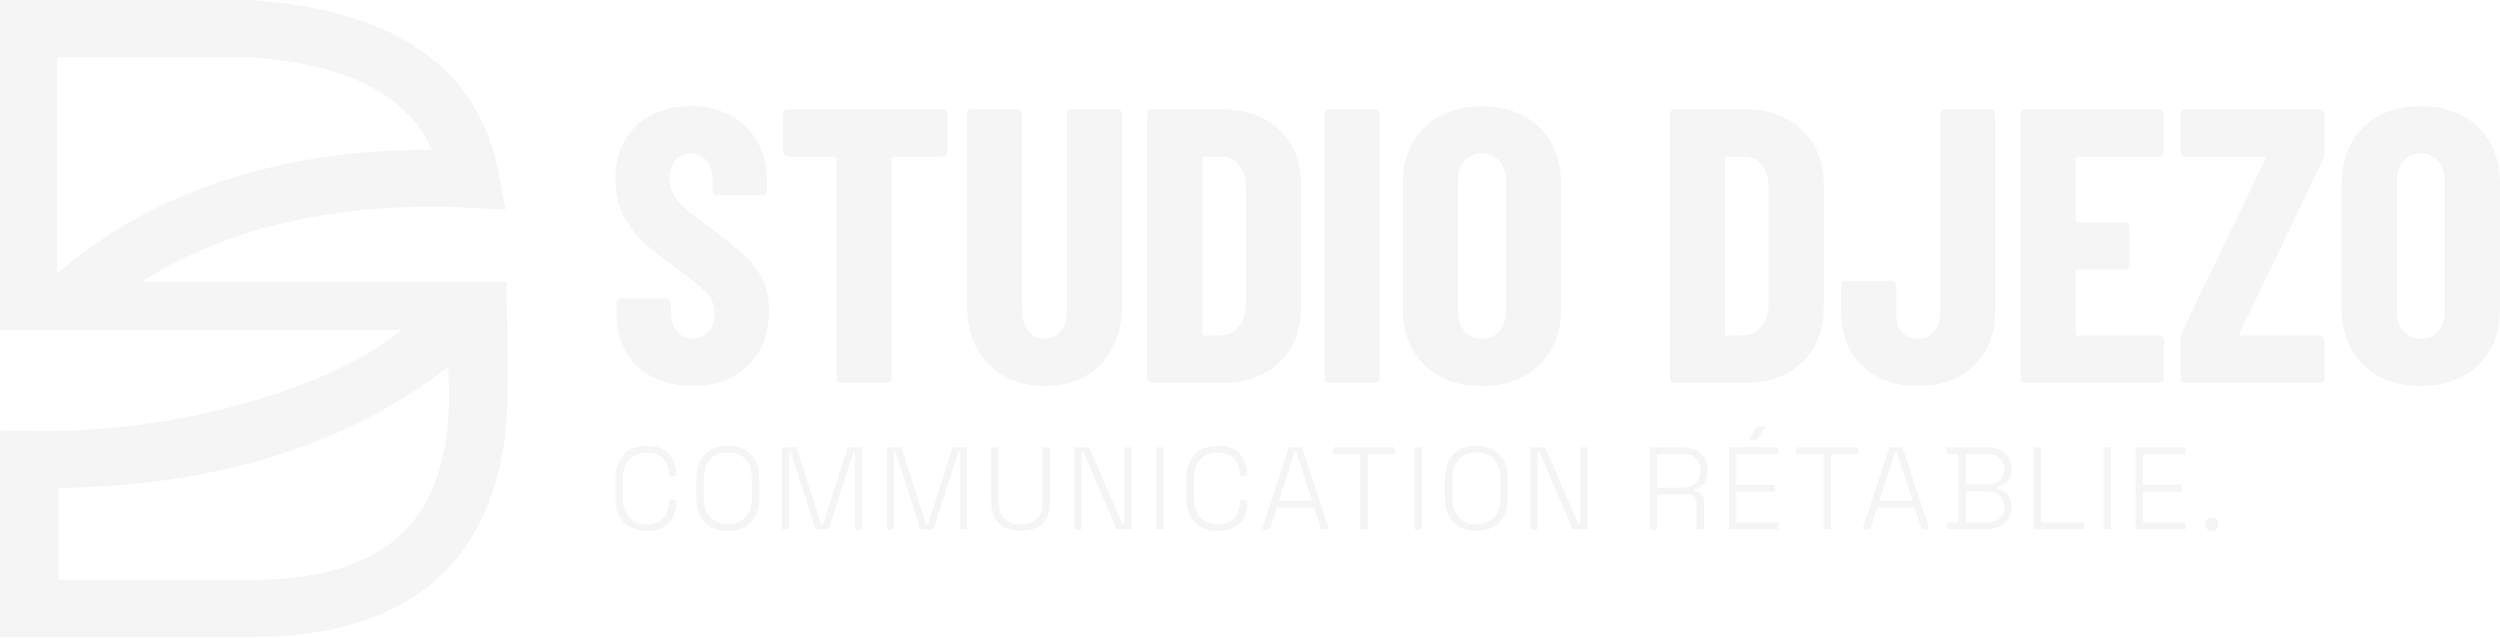
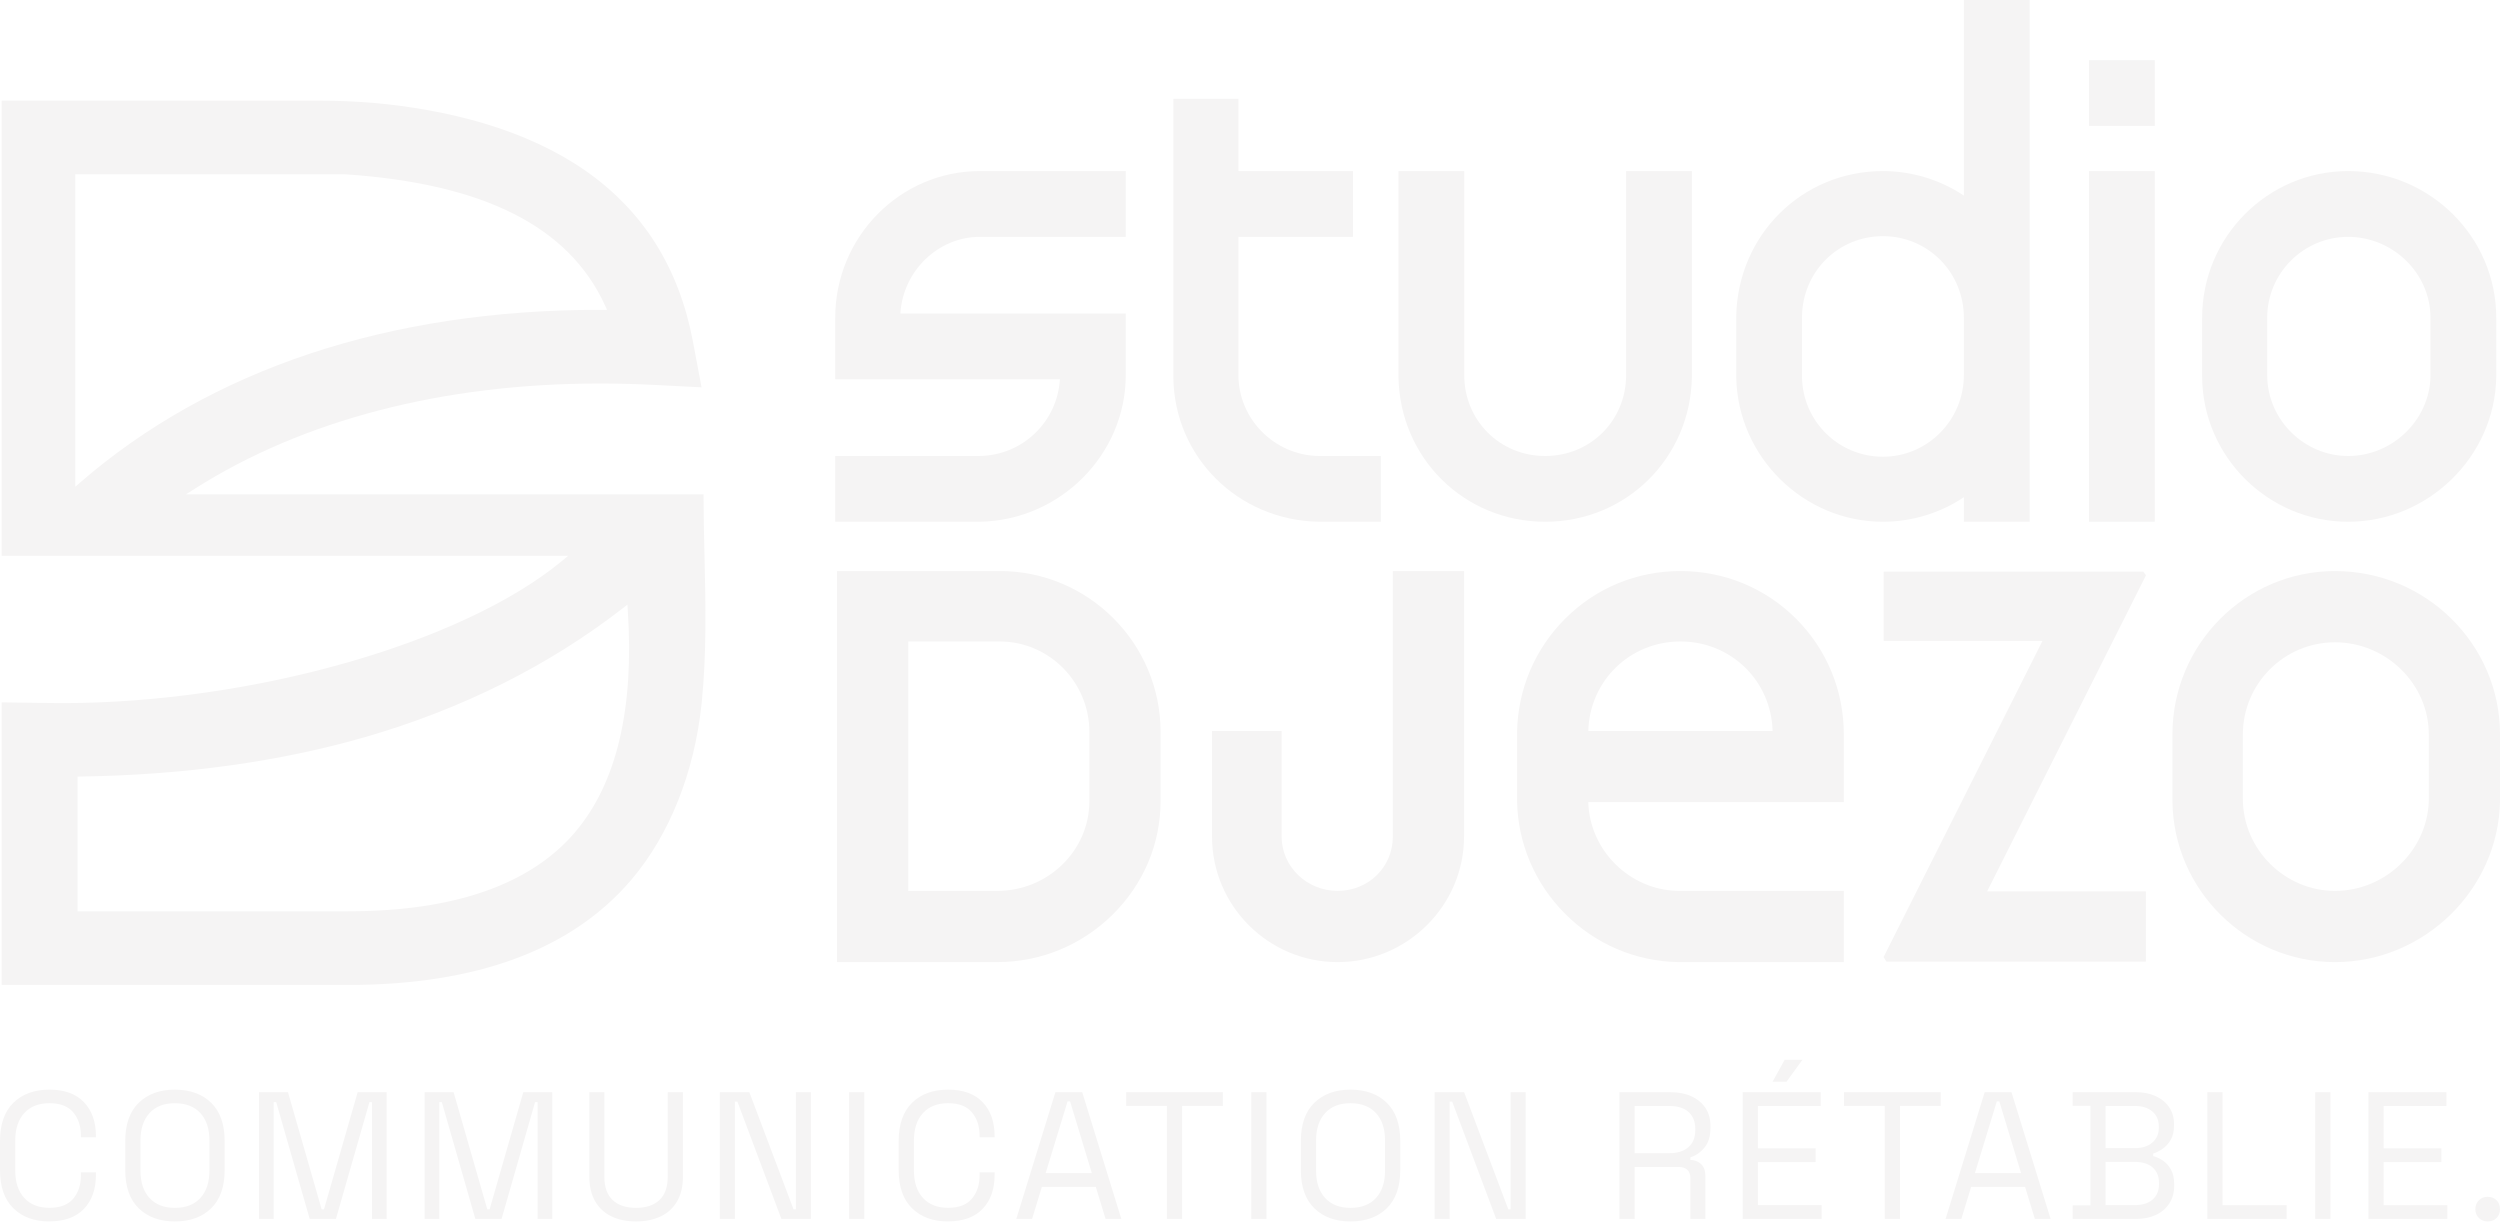
- <svg xmlns="http://www.w3.org/2000/svg" id="Calque_2" data-name="Calque 2" viewBox="0 0 436.86 111.34">
+ <svg xmlns="http://www.w3.org/2000/svg" id="Calque_2" data-name="Calque 2" viewBox="0 0 1073.63 524.55">
  <defs>
    <style>
      .cls-1 {
-         fill: #f5f5f5;
+         fill: #f5f4f4;
      }
    </style>
  </defs>
  <g id="Calque_1-2" data-name="Calque 1">
    <g>
      <g>
        <g>
-           <path class="cls-1" d="M114.03,65.89c-2-1.05-3.55-2.52-4.64-4.41-1.09-1.89-1.64-4.06-1.64-6.52v-1.98c0-.23.08-.42.24-.58.16-.16.35-.24.58-.24h7.85c.23,0,.42.08.58.24.16.16.24.35.24.58v1.5c0,1.41.36,2.55,1.09,3.41.73.87,1.64,1.3,2.73,1.3s2-.41,2.73-1.23c.73-.82,1.09-1.89,1.09-3.21s-.46-2.54-1.37-3.52c-.91-.98-2.69-2.42-5.33-4.34-2.28-1.64-4.12-3.1-5.53-4.37-1.41-1.27-2.62-2.85-3.62-4.71-1-1.87-1.5-4.03-1.5-6.49,0-3.87,1.21-6.97,3.62-9.29,2.41-2.32,5.6-3.48,9.56-3.48s7.23,1.21,9.66,3.62c2.44,2.41,3.65,5.58,3.65,9.49v1.64c0,.23-.08.42-.24.58-.16.16-.35.24-.58.24h-7.85c-.23,0-.42-.08-.58-.24-.16-.16-.24-.35-.24-.58v-1.84c0-1.41-.35-2.54-1.06-3.38-.71-.84-1.63-1.26-2.77-1.26s-1.98.4-2.66,1.19c-.68.8-1.02,1.9-1.02,3.31s.43,2.57,1.3,3.62c.86,1.05,2.57,2.5,5.12,4.37,2.82,2.1,4.95,3.79,6.39,5.09,1.43,1.3,2.55,2.73,3.35,4.3.8,1.57,1.2,3.45,1.2,5.63,0,4.01-1.23,7.2-3.69,9.56-2.46,2.37-5.69,3.55-9.7,3.55-2.64,0-4.96-.52-6.97-1.57Z" />
-           <path class="cls-1" d="M165.3,19.34c.16.16.24.35.24.58v6.62c0,.23-.08.42-.24.58-.16.16-.35.24-.58.24h-8.54c-.23,0-.34.11-.34.34v38.38c0,.23-.08.42-.24.58-.16.16-.35.24-.58.24h-7.99c-.23,0-.42-.08-.58-.24-.16-.16-.24-.35-.24-.58V27.71c0-.23-.11-.34-.34-.34h-8.2c-.23,0-.42-.08-.58-.24-.16-.16-.24-.35-.24-.58v-6.62c0-.23.08-.42.24-.58.16-.16.35-.24.58-.24h27.04c.23,0,.42.08.58.24Z" />
-           <path class="cls-1" d="M172.7,63.6c-2.48-2.57-3.72-6-3.72-10.28V19.92c0-.23.08-.42.24-.58s.35-.24.58-.24h7.99c.23,0,.42.08.58.24.16.16.24.35.24.58v34.35c0,1.46.36,2.64,1.09,3.55.73.91,1.68,1.37,2.87,1.37s2.13-.45,2.83-1.37c.71-.91,1.06-2.09,1.06-3.55V19.92c0-.23.08-.42.24-.58.16-.16.35-.24.58-.24h7.99c.23,0,.42.08.58.24.16.16.24.35.24.58v33.4c0,4.28-1.24,7.71-3.72,10.28-2.48,2.57-5.75,3.86-9.8,3.86s-7.39-1.29-9.87-3.86Z" />
-           <path class="cls-1" d="M200.7,66.67c-.16-.16-.24-.35-.24-.58V19.92c0-.23.08-.42.24-.58.16-.16.35-.24.58-.24h12.36c4.14,0,7.47,1.21,9.97,3.62,2.5,2.41,3.76,5.62,3.76,9.63v21.31c0,4.01-1.25,7.22-3.76,9.63-2.5,2.41-5.83,3.62-9.97,3.62h-12.36c-.23,0-.42-.08-.58-.24ZM210.43,58.65l3.07-.07c1.23-.04,2.23-.57,3.01-1.57.77-1,1.18-2.32,1.23-3.96v-20.08c0-1.73-.39-3.1-1.16-4.1-.77-1-1.82-1.5-3.14-1.5h-3c-.23,0-.34.11-.34.34v30.6c0,.23.11.34.34.34Z" />
-           <path class="cls-1" d="M231.72,66.67c-.16-.16-.24-.35-.24-.58V19.92c0-.23.08-.42.24-.58.16-.16.35-.24.58-.24h7.99c.23,0,.42.08.58.24.16.16.24.35.24.58v46.17c0,.23-.08.42-.24.58-.16.16-.35.24-.58.24h-7.99c-.23,0-.42-.08-.58-.24Z" />
-           <path class="cls-1" d="M248.89,63.77c-2.5-2.46-3.76-5.74-3.76-9.83v-21.85c0-4.1,1.25-7.38,3.76-9.83,2.5-2.46,5.85-3.69,10.04-3.69s7.55,1.23,10.07,3.69c2.53,2.46,3.79,5.74,3.79,9.83v21.85c0,4.1-1.26,7.38-3.79,9.83-2.53,2.46-5.89,3.69-10.07,3.69s-7.54-1.23-10.04-3.69ZM262,57.86c.77-.89,1.16-2.06,1.16-3.52v-22.67c0-1.46-.39-2.63-1.16-3.52-.77-.89-1.8-1.33-3.07-1.33s-2.29.44-3.04,1.33-1.13,2.06-1.13,3.52v22.67c0,1.46.38,2.63,1.13,3.52.75.89,1.76,1.33,3.04,1.33s2.3-.44,3.07-1.33Z" />
-           <path class="cls-1" d="M292.02,66.67c-.16-.16-.24-.35-.24-.58V19.92c0-.23.08-.42.24-.58.16-.16.35-.24.58-.24h12.36c4.14,0,7.47,1.21,9.97,3.62,2.5,2.41,3.76,5.62,3.76,9.63v21.31c0,4.01-1.25,7.22-3.76,9.63-2.5,2.41-5.83,3.62-9.97,3.62h-12.36c-.23,0-.42-.08-.58-.24ZM301.75,58.65l3.07-.07c1.23-.04,2.23-.57,3.01-1.57.77-1,1.18-2.32,1.23-3.96v-20.08c0-1.73-.39-3.1-1.16-4.1-.77-1-1.82-1.5-3.14-1.5h-3c-.23,0-.34.11-.34.34v30.6c0,.23.11.34.34.34Z" />
-           <path class="cls-1" d="M325.42,63.94c-2.46-2.34-3.69-5.45-3.69-9.32v-4.71c0-.23.08-.42.24-.58.16-.16.35-.24.58-.24h7.99c.23,0,.42.08.58.24.16.16.24.35.24.58v4.85c0,1.32.34,2.39,1.02,3.21.68.82,1.59,1.23,2.73,1.23s2.13-.41,2.83-1.23c.71-.82,1.06-1.89,1.06-3.21V19.92c0-.23.08-.42.24-.58.16-.16.35-.24.58-.24h7.99c.23,0,.42.08.58.24.16.16.24.35.24.58v34.69c0,3.87-1.24,6.98-3.72,9.32-2.48,2.35-5.75,3.52-9.8,3.52s-7.24-1.17-9.7-3.52Z" />
-           <path class="cls-1" d="M377.93,27.13c-.16.16-.35.24-.58.24h-14.27c-.23,0-.34.11-.34.34v10.79c0,.23.11.34.34.34h8.2c.23,0,.42.08.58.24.16.16.24.35.24.58v6.62c0,.23-.08.42-.24.58-.16.16-.35.24-.58.24h-8.2c-.23,0-.34.11-.34.34v10.86c0,.23.11.34.34.34h14.27c.23,0,.42.08.58.24.16.16.24.35.24.58v6.62c0,.23-.08.42-.24.58-.16.16-.35.24-.58.24h-23.43c-.23,0-.42-.08-.58-.24-.16-.16-.24-.35-.24-.58V19.92c0-.23.08-.42.24-.58.16-.16.35-.24.58-.24h23.43c.23,0,.42.08.58.24.16.16.24.35.24.58v6.62c0,.23-.08.42-.24.58Z" />
-           <path class="cls-1" d="M381.27,66.67c-.16-.16-.24-.35-.24-.58v-6.9c0-.36.07-.71.2-1.02l14.62-30.39c.04-.14.04-.24,0-.31-.05-.07-.14-.1-.27-.1h-13.73c-.23,0-.42-.08-.58-.24-.16-.16-.24-.35-.24-.58v-6.62c0-.23.08-.42.24-.58.16-.16.35-.24.58-.24h23.49c.23,0,.42.08.58.24.16.16.24.35.24.58v6.9c0,.32-.07.66-.2,1.02l-14.62,30.39c-.05.14-.05.24,0,.31.04.07.14.1.27.1h13.73c.23,0,.42.08.58.24.16.16.24.35.24.58v6.62c0,.23-.08.42-.24.58-.16.16-.35.24-.58.24h-23.49c-.23,0-.42-.08-.58-.24Z" />
-           <path class="cls-1" d="M412.96,63.77c-2.5-2.46-3.76-5.74-3.76-9.83v-21.85c0-4.1,1.25-7.38,3.76-9.83,2.5-2.46,5.85-3.69,10.04-3.69s7.55,1.23,10.07,3.69c2.53,2.46,3.79,5.74,3.79,9.83v21.85c0,4.1-1.26,7.38-3.79,9.83-2.53,2.46-5.89,3.69-10.07,3.69s-7.54-1.23-10.04-3.69ZM426.07,57.86c.77-.89,1.16-2.06,1.16-3.52v-22.67c0-1.46-.39-2.63-1.16-3.52-.77-.89-1.8-1.33-3.07-1.33s-2.29.44-3.04,1.33-1.13,2.06-1.13,3.52v22.67c0,1.46.38,2.63,1.13,3.52.75.89,1.76,1.33,3.04,1.33s2.3-.44,3.07-1.33Z" />
+           <path class="cls-1" d="M21.22,524.55c-6.48,0-11.63-1.88-15.47-5.64-3.84-3.76-5.75-9.24-5.75-16.44v-12.44c0-7.2,1.92-12.68,5.75-16.44,3.83-3.76,8.99-5.64,15.47-5.64s11.36,1.79,14.81,5.36c3.45,3.58,5.17,8.47,5.17,14.69v.39h-6.45v-.62c0-4.09-1.1-7.45-3.3-10.07-2.2-2.62-5.61-3.93-10.22-3.93s-8.21,1.41-10.8,4.24c-2.59,2.83-3.89,6.78-3.89,11.85v12.75c0,5.08,1.29,9.03,3.89,11.85,2.59,2.83,6.19,4.24,10.8,4.24s8.02-1.31,10.22-3.93c2.2-2.62,3.3-5.97,3.3-10.07v-1.24h6.45v1.01c0,6.22-1.72,11.12-5.17,14.69-3.45,3.58-8.38,5.36-14.81,5.36Z" />
+           <path class="cls-1" d="M75.09,524.55c-6.48,0-11.65-1.88-15.51-5.64-3.86-3.76-5.79-9.24-5.79-16.44v-12.44c0-7.2,1.93-12.68,5.79-16.44,3.86-3.76,9.03-5.64,15.51-5.64s11.73,1.88,15.59,5.64c3.86,3.76,5.79,9.24,5.79,16.44v12.44c0,7.2-1.93,12.68-5.79,16.44-3.86,3.76-9.05,5.64-15.59,5.64ZM75.09,518.72c4.72,0,8.37-1.41,10.96-4.24,2.59-2.82,3.89-6.75,3.89-11.78v-12.9c0-5.03-1.29-8.95-3.89-11.78-2.59-2.82-6.24-4.24-10.96-4.24s-8.29,1.41-10.88,4.24c-2.59,2.83-3.89,6.75-3.89,11.78v12.9c0,5.03,1.29,8.95,3.89,11.78,2.59,2.83,6.22,4.24,10.88,4.24Z" />
+           <path class="cls-1" d="M111.23,523.46v-54.41h12.44l14.46,50.29h1.01l14.46-50.29h12.44v54.41h-6.3v-50.14h-1.09l-14.38,50.14h-11.27l-14.38-50.14h-1.09v50.14h-6.3Z" />
+           <path class="cls-1" d="M182.36,523.46v-54.41h12.44l14.46,50.29h1.01l14.46-50.29h12.44v54.41h-6.3v-50.14h-1.09l-14.38,50.14h-11.27l-14.38-50.14h-1.09v50.14h-6.3Z" />
+           <path class="cls-1" d="M273.15,524.55c-4.04,0-7.57-.73-10.57-2.18-3.01-1.45-5.34-3.61-7-6.49-1.66-2.88-2.49-6.41-2.49-10.61v-36.22h6.45v36.3c0,4.46,1.19,7.8,3.58,10.03,2.38,2.23,5.72,3.34,10.03,3.34s7.64-1.11,10.03-3.34c2.38-2.23,3.58-5.57,3.58-10.03v-36.3h6.53v36.22c0,4.2-.83,7.73-2.49,10.61-1.66,2.88-4,5.04-7.04,6.49-3.03,1.45-6.57,2.18-10.61,2.18Z" />
+           <path class="cls-1" d="M309.14,523.46v-54.41h12.67l18.97,50.29h1.01v-50.29h6.45v54.41h-12.67l-18.89-50.37h-1.09v50.37h-6.45Z" />
+           <path class="cls-1" d="M364.64,523.46v-54.41h6.53v54.41h-6.53Z" />
+           <path class="cls-1" d="M407.16,524.55c-6.48,0-11.63-1.88-15.47-5.64-3.84-3.76-5.75-9.24-5.75-16.44v-12.44c0-7.2,1.92-12.68,5.75-16.44,3.83-3.76,8.99-5.64,15.47-5.64s11.36,1.79,14.81,5.36c3.45,3.58,5.17,8.47,5.17,14.69v.39h-6.45v-.62c0-4.09-1.1-7.45-3.3-10.07-2.2-2.62-5.61-3.93-10.22-3.93s-8.21,1.41-10.8,4.24c-2.59,2.83-3.89,6.78-3.89,11.85v12.75c0,5.08,1.29,9.03,3.89,11.85,2.59,2.83,6.19,4.24,10.8,4.24s8.02-1.31,10.22-3.93c2.2-2.62,3.3-5.97,3.3-10.07v-1.24h6.45v1.01c0,6.22-1.72,11.12-5.17,14.69-3.45,3.58-8.38,5.36-14.81,5.36Z" />
+           <path class="cls-1" d="M436.46,523.46l16.79-54.41h11.51l16.79,54.41h-6.76l-4.2-13.76h-23.16l-4.2,13.76h-6.76ZM449.06,503.79h19.82l-9.33-30.78h-1.09l-9.4,30.78Z" />
+           <path class="cls-1" d="M501.14,523.46v-48.51h-17.49v-5.91h41.51v5.91h-17.49v48.51h-6.53Z" />
+           <path class="cls-1" d="M537.36,523.46v-54.41h6.53v54.41h-6.53Z" />
+           <path class="cls-1" d="M579.96,524.55c-6.48,0-11.65-1.88-15.51-5.64-3.86-3.76-5.79-9.24-5.79-16.44v-12.44c0-7.2,1.93-12.68,5.79-16.44,3.86-3.76,9.03-5.64,15.51-5.64s11.73,1.88,15.59,5.64c3.86,3.76,5.79,9.24,5.79,16.44v12.44c0,7.2-1.93,12.68-5.79,16.44-3.86,3.76-9.05,5.64-15.59,5.64ZM579.96,518.72c4.72,0,8.37-1.41,10.96-4.24,2.59-2.82,3.89-6.75,3.89-11.78v-12.9c0-5.03-1.29-8.95-3.89-11.78-2.59-2.82-6.24-4.24-10.96-4.24s-8.29,1.41-10.88,4.24c-2.59,2.83-3.89,6.75-3.89,11.78v12.9c0,5.03,1.29,8.95,3.89,11.78,2.59,2.83,6.22,4.24,10.88,4.24Z" />
+           <path class="cls-1" d="M616.1,523.46v-54.41h12.67l18.97,50.29h1.01v-50.29h6.45v54.41h-12.67l-18.89-50.37h-1.09v50.37h-6.45Z" />
        </g>
        <g>
-           <path class="cls-1" d="M113.07,92.78c-1.68,0-3.02-.49-4.02-1.48-1-.99-1.5-2.44-1.5-4.35v-3.23c0-1.91.5-3.36,1.5-4.35,1-.99,2.34-1.48,4.02-1.48s2.94.47,3.82,1.4,1.32,2.21,1.32,3.82v.1h-1.31v-.14c0-1.17-.31-2.13-.93-2.87-.62-.74-1.59-1.12-2.89-1.12s-2.36.4-3.1,1.21c-.74.81-1.12,1.94-1.12,3.4v3.31c0,1.46.37,2.59,1.12,3.4.74.81,1.78,1.21,3.1,1.21s2.27-.37,2.89-1.12c.62-.74.93-1.7.93-2.87v-.31h1.31v.27c0,1.61-.44,2.88-1.32,3.82s-2.15,1.4-3.82,1.4Z" />
-           <path class="cls-1" d="M127.19,92.78c-1.68,0-3.02-.49-4.01-1.48-1-.99-1.49-2.44-1.49-4.35v-3.23c0-1.91.5-3.36,1.49-4.35,1-.99,2.33-1.48,4.01-1.48s3.02.49,4.01,1.48c1,.99,1.49,2.44,1.49,4.35v3.23c0,1.91-.5,3.36-1.49,4.35-1,.99-2.33,1.48-4.01,1.48ZM127.19,91.59c1.34,0,2.37-.4,3.1-1.21.73-.8,1.1-1.94,1.1-3.4v-3.31c0-1.46-.37-2.59-1.1-3.4-.73-.8-1.76-1.21-3.1-1.21s-2.35.4-3.09,1.21c-.74.81-1.11,1.94-1.11,3.4v3.31c0,1.46.37,2.59,1.11,3.4.74.81,1.77,1.21,3.09,1.21Z" />
-           <path class="cls-1" d="M136.63,92.49v-14.32h2.56l4.34,13.55h.25l4.34-13.55h2.56v14.32h-1.27v-13.55h-.25l-4.34,13.55h-2.33l-4.34-13.55h-.25v13.55h-1.27Z" />
-           <path class="cls-1" d="M154.96,92.49v-14.32h2.56l4.34,13.55h.25l4.34-13.55h2.56v14.32h-1.27v-13.55h-.25l-4.34,13.55h-2.33l-4.34-13.55h-.25v13.55h-1.27Z" />
-           <path class="cls-1" d="M178.36,92.78c-1.02,0-1.92-.18-2.69-.54-.77-.36-1.37-.91-1.81-1.65-.44-.74-.65-1.66-.65-2.78v-9.64h1.31v9.64c0,1.28.34,2.23,1.01,2.86.68.62,1.62.93,2.83.93s2.16-.31,2.83-.93c.68-.62,1.01-1.57,1.01-2.86v-9.64h1.31v9.64c0,1.12-.21,2.05-.64,2.78-.43.74-1.03,1.29-1.81,1.65-.78.36-1.68.54-2.7.54Z" />
-           <path class="cls-1" d="M187.73,92.49v-14.32h2.6l5.85,13.55h.25v-13.55h1.31v14.32h-2.6l-5.85-13.57h-.25v13.57h-1.31Z" />
-           <path class="cls-1" d="M202.04,92.49v-14.32h1.31v14.32h-1.31Z" />
-           <path class="cls-1" d="M212.83,92.78c-1.68,0-3.02-.49-4.02-1.48-1-.99-1.5-2.44-1.5-4.35v-3.23c0-1.91.5-3.36,1.5-4.35,1-.99,2.34-1.48,4.02-1.48s2.94.47,3.82,1.4,1.32,2.21,1.32,3.82v.1h-1.31v-.14c0-1.17-.31-2.13-.93-2.87-.62-.74-1.59-1.12-2.89-1.12s-2.36.4-3.1,1.21c-.74.81-1.12,1.94-1.12,3.4v3.31c0,1.46.37,2.59,1.12,3.4.74.81,1.78,1.21,3.1,1.21s2.27-.37,2.89-1.12c.62-.74.93-1.7.93-2.87v-.31h1.31v.27c0,1.61-.44,2.88-1.32,3.82s-2.15,1.4-3.82,1.4Z" />
-           <path class="cls-1" d="M220.52,92.49l4.69-14.32h2.33l4.69,14.32h-1.37l-1.23-3.81h-6.51l-1.23,3.81h-1.37ZM223.49,87.5h5.77l-2.76-8.55h-.25l-2.76,8.55Z" />
-           <path class="cls-1" d="M237.7,92.49v-13.14h-4.79v-1.19h10.89v1.19h-4.79v13.14h-1.31Z" />
-           <path class="cls-1" d="M247.2,92.49v-14.32h1.31v14.32h-1.31Z" />
-           <path class="cls-1" d="M257.98,92.78c-1.68,0-3.02-.49-4.01-1.48-1-.99-1.49-2.44-1.49-4.35v-3.23c0-1.91.5-3.36,1.49-4.35,1-.99,2.33-1.48,4.01-1.48s3.02.49,4.01,1.48c1,.99,1.49,2.44,1.49,4.35v3.23c0,1.91-.5,3.36-1.49,4.35-1,.99-2.33,1.48-4.01,1.48ZM257.98,91.59c1.34,0,2.37-.4,3.1-1.21.73-.8,1.1-1.94,1.1-3.4v-3.31c0-1.46-.37-2.59-1.1-3.4-.73-.8-1.76-1.21-3.1-1.21s-2.35.4-3.09,1.21c-.74.81-1.11,1.94-1.11,3.4v3.31c0,1.46.37,2.59,1.11,3.4.74.81,1.77,1.21,3.09,1.21Z" />
-           <path class="cls-1" d="M267.41,92.49v-14.32h2.6l5.85,13.55h.25v-13.55h1.31v14.32h-2.6l-5.85-13.57h-.25v13.57h-1.31Z" />
-           <path class="cls-1" d="M288.27,92.49v-14.32h5.61c.89,0,1.67.15,2.34.45.67.3,1.21.73,1.6,1.3.39.57.58,1.25.58,2.06v.21c0,.97-.23,1.73-.7,2.28s-1.01.92-1.64,1.09v.25c.48.01.88.16,1.21.45.33.29.49.74.49,1.37v4.87h-1.31v-4.73c0-.44-.12-.77-.36-1-.24-.23-.6-.35-1.07-.35h-5.44v6.08h-1.31ZM289.58,85.22h4.17c1.06,0,1.89-.25,2.47-.75.58-.5.87-1.21.87-2.14v-.1c0-.93-.28-1.64-.85-2.14-.57-.5-1.39-.75-2.49-.75h-4.17v5.87Z" />
-           <path class="cls-1" d="M302.09,92.49v-14.32h8.66v1.19h-7.35v5.36h6.77v1.19h-6.77v5.4h7.43v1.19h-8.74ZM305.59,76.98l1.35-2.41h1.6l-1.68,2.41h-1.27Z" />
-           <path class="cls-1" d="M318.67,92.49v-13.14h-4.79v-1.19h10.89v1.19h-4.79v13.14h-1.31Z" />
-           <path class="cls-1" d="M325.45,92.49l4.69-14.32h2.33l4.69,14.32h-1.37l-1.23-3.81h-6.51l-1.23,3.81h-1.37ZM328.42,87.5h5.77l-2.76-8.55h-.25l-2.76,8.55Z" />
-           <path class="cls-1" d="M340.18,92.49v-1.19h2.05v-11.95h-2.05v-1.19h7.1c.82,0,1.55.15,2.19.45s1.14.72,1.5,1.26.54,1.16.54,1.87v.16c0,.67-.13,1.22-.39,1.66-.26.44-.57.78-.94,1.02-.37.25-.73.42-1.08.53v.25c.35.08.72.25,1.09.5s.69.6.94,1.03.38.99.38,1.66v.2c0,.78-.19,1.45-.56,2-.38.56-.89.99-1.53,1.28-.65.29-1.38.44-2.2.44h-7.04ZM343.54,84.67h3.64c.94,0,1.68-.24,2.22-.71.54-.47.81-1.09.81-1.85v-.2c0-.76-.27-1.38-.81-1.85-.54-.47-1.28-.71-2.22-.71h-3.64v5.32ZM343.54,91.3h3.56c1.02,0,1.8-.24,2.32-.72.53-.48.79-1.12.79-1.92v-.16c0-.8-.26-1.45-.79-1.92-.52-.48-1.3-.72-2.32-.72h-3.56v5.44Z" />
-           <path class="cls-1" d="M355.33,92.49v-14.32h1.31v13.14h7.53v1.19h-8.84Z" />
-           <path class="cls-1" d="M367.59,92.49v-14.32h1.31v14.32h-1.31Z" />
-           <path class="cls-1" d="M373.19,92.49v-14.32h8.66v1.19h-7.35v5.36h6.77v1.19h-6.77v5.4h7.43v1.19h-8.74Z" />
-           <path class="cls-1" d="M386.5,92.78c-.34,0-.62-.11-.84-.33-.22-.22-.33-.5-.33-.84s.11-.62.33-.84.5-.33.84-.33.62.11.84.33c.22.22.33.5.33.84s-.11.62-.33.84-.5.33-.84.33Z" />
+           <path class="cls-1" d="M695.46,523.46v-54.41h22c3.37,0,6.33.58,8.9,1.75,2.57,1.17,4.57,2.83,6.02,4.97,1.45,2.15,2.18,4.73,2.18,7.73v.86c0,3.58-.86,6.4-2.57,8.47-1.71,2.07-3.73,3.47-6.06,4.2v1.09c1.87.05,3.41.66,4.63,1.83,1.22,1.17,1.83,2.91,1.83,5.25v18.27h-6.45v-17.49c0-1.55-.43-2.75-1.28-3.58-.85-.83-2.14-1.24-3.85-1.24h-18.81v22.31h-6.53ZM701.99,495.24h14.85c3.58,0,6.33-.87,8.28-2.6,1.94-1.73,2.92-4.16,2.92-7.27v-.54c0-3.11-.96-5.53-2.88-7.27-1.92-1.74-4.69-2.6-8.32-2.6h-14.85v20.29Z" />
+           <path class="cls-1" d="M748.4,523.46v-54.41h33.5v5.91h-26.97v18.19h24.8v5.91h-24.8v18.5h27.36v5.91h-33.89ZM761.23,464.54l5.21-9.41h7.62l-6.84,9.41h-5.98Z" />
+           <path class="cls-1" d="M809.42,523.46v-48.51h-17.49v-5.91h41.51v5.91h-17.49v48.51h-6.53Z" />
+           <path class="cls-1" d="M835.54,523.46l16.79-54.41h11.51l16.79,54.41h-6.76l-4.2-13.76h-23.16l-4.2,13.76h-6.76ZM848.13,503.79h19.82l-9.33-30.78h-1.09l-9.4,30.78Z" />
+           <path class="cls-1" d="M890.11,523.46v-5.83h7.62v-42.75h-7.62v-5.83h27.28c3.16,0,5.97.57,8.43,1.71,2.46,1.14,4.38,2.73,5.75,4.78,1.37,2.05,2.06,4.44,2.06,7.19v.62c0,2.54-.49,4.63-1.48,6.26-.99,1.63-2.15,2.9-3.5,3.81-1.35.91-2.67,1.57-3.97,1.98v1.09c1.29.31,2.64.92,4.04,1.83,1.4.91,2.58,2.19,3.54,3.85.96,1.66,1.44,3.76,1.44,6.3v.78c0,2.95-.71,5.51-2.14,7.66-1.42,2.15-3.37,3.78-5.83,4.9-2.46,1.11-5.27,1.67-8.43,1.67h-27.21ZM904.25,493.07h12.59c3.11,0,5.6-.79,7.46-2.37,1.86-1.58,2.8-3.67,2.8-6.26v-.78c0-2.64-.92-4.75-2.76-6.33-1.84-1.58-4.34-2.37-7.5-2.37h-12.59v18.11ZM904.25,517.55h12.36c3.42,0,6.04-.8,7.85-2.41,1.81-1.6,2.72-3.78,2.72-6.53v-.7c0-2.75-.91-4.92-2.72-6.53-1.81-1.61-4.43-2.41-7.85-2.41h-12.36v18.58Z" />
+           <path class="cls-1" d="M947.94,523.46v-54.41h6.53v48.51h27.52v5.91h-34.05Z" />
+           <path class="cls-1" d="M994.27,523.46v-54.41h6.53v54.41h-6.53Z" />
+           <path class="cls-1" d="M1017.12,523.46v-54.41h33.5v5.91h-26.97v18.19h24.8v5.91h-24.8v18.5h27.36v5.91h-33.89Z" />
        </g>
+         <path class="cls-1" d="M1068.34,524.55c-1.5,0-2.76-.49-3.77-1.48-1.01-.98-1.52-2.25-1.52-3.81s.51-2.82,1.52-3.81c1.01-.98,2.27-1.48,3.77-1.48s2.82.49,3.81,1.48c.98.99,1.48,2.25,1.48,3.81s-.49,2.83-1.48,3.81c-.98.98-2.25,1.48-3.81,1.48Z" />
      </g>
-       <path class="cls-1" d="M88.52,49.23H24.74c15.13-9.63,34.79-14.08,57.27-12.92l6.35.32-1.19-6.23C83.68,11.87,69.07,1.64,43.73.02L0,0v57.68h70.16c-12.14,10.02-39.26,18.21-64.82,17.62l-5.34-.07v36.11h43.71c16.18,0,28.19-4.47,35.7-13.31,5.2-6.12,8.03-14.29,8.86-22.21.91-8.76.25-17.78.25-26.59ZM9.97,9.97h33.28c17.19,1.14,27.78,6.44,32.23,16.18h-.41c-26.34,0-48.71,7.44-65.1,21.66V9.97ZM71.81,91.57c-5.52,6.51-14.97,9.79-28.1,9.79H10.25v-16.09c12.94-.18,24.92-1.85,35.65-4.93,12.17-3.52,23.05-8.97,32.39-16.21.82,12.19-1.37,21.41-6.48,27.44Z" />
+       <path class="cls-1" d="M302.53,238.07c-.19-8.47-.39-17.21-.4-25.78H79.88l3.78-2.4c46.53-29.56,106.67-45.19,173.92-45.19,7.74,0,15.69.21,23.62.61l20.08,1.03-3.72-19.76c-2.95-15.67-8.33-29.77-15.96-41.92-7.62-12.13-17.71-22.63-29.98-31.21-12.3-8.6-27.11-15.51-44.02-20.53-7.42-2.2-15.33-4.06-23.68-5.58-15.35-2.79-30.94-4.11-46.54-4.11l-136.66-.03v195.5h243.28l-2.79,2.31c-42.82,35.32-133.11,60.95-214.7,60.95-2.94,0-5.9-.03-8.79-.1l-17-.23v121.36h148.81c55.21,0,96.14-15.22,121.64-45.22,16.35-19.23,27.05-46.06,30.13-75.55,2.21-21.12,1.72-43,1.24-64.16ZM32.34,209.03V74.84h115.72c59.7,3.97,96.27,22.41,111.8,56.38l.84,1.84h-3.44c-44.89,0-86.68,6.34-124.22,18.83-37.49,12.48-70.65,31.08-98.55,55.27l-2.15,1.87ZM247.06,357.29c-19.22,22.61-52.04,34.07-97.56,34.07H33.31v-57.85l1.28-.02c44.35-.65,85.44-6.35,122.11-16.92,41.62-12.01,78.91-30.65,110.81-55.4l1.93-1.5.16,2.44c2.81,42.24-4.78,74.26-22.56,95.17Z" />
+       <g>
+         <path class="cls-1" d="M420.78,224.07c34.56-.62,62.68-28.89,62.68-63v-26.42h-96.79c1.07-18.24,16.18-32.93,34.1-32.93h62.69v-28.25h-62.69c-34.23,0-62.08,28.26-62.08,63v26.42h96.48c-1.07,18.25-16.02,32.64-34.41,32.93h-62.08v28.24h62.09Z" />
+         <path class="cls-1" d="M566.29,224.07h26.72v-28.24h-26.71c-19-.3-34.46-15.89-34.46-34.76v-59.35h49.19v-28.25h-49.19v-31.05h-27.94v119.57c.32,34.17,27.71,61.44,62.39,62.07Z" />
+         <path class="cls-1" d="M663.58,224.07c34.69,0,62.37-27.26,63-62.08v-88.52h-28.24v87.6c0,19.49-15.27,34.76-34.76,34.76s-34.76-15.27-34.76-34.76v-87.6h-28.24v88.54c.63,34.8,28.3,62.06,63,62.06Z" />
+         <path class="cls-1" d="M843.39,0v84.02c-10.1-6.81-22.37-10.55-34.76-10.55-34.7,0-62.37,27.4-63,62.39v26.15c.63,34.22,28.89,62.06,63,62.06,12.39,0,24.66-3.74,34.76-10.55v10.55h28.25V0h-28.25ZM843.39,161.07c0,19.34-15.59,35.07-34.76,35.07s-34.45-15.32-34.76-34.14v-26.12c.3-19.32,15.57-34.46,34.76-34.46s34.76,15.4,34.76,35.06v24.59Z" />
+         <rect class="cls-1" x="897.12" y="25.83" width="28.25" height="28.24" />
+         <rect class="cls-1" x="897.12" y="73.47" width="28.25" height="150.6" />
+         <path class="cls-1" d="M1008.41,73.47c-34.57,0-62.7,28.26-62.7,63v25.53c.31,34.22,28.44,62.07,62.7,62.07s62.99-27.84,63.61-62.08v-25.52c0-34.74-28.54-63-63.61-63ZM1043.78,161.96c-.6,18.67-16.47,33.87-35.37,33.87s-34.76-15.59-34.76-34.76v-24.59c0-19.16,15.59-34.76,34.76-34.76s35.37,15.59,35.37,34.76v25.49Z" />
+         <path class="cls-1" d="M429.28,245.24h-69.82v167.93h68.79c18.63,0,36.23-7.23,49.54-20.36,13.3-13.12,20.62-30.44,20.62-48.77v-29.68c0-38.12-31.01-69.13-69.13-69.13ZM467.83,344.05c0,21.25-17.75,38.55-39.58,38.55h-38.2v-107.12h39.24c21.25,0,38.55,17.45,38.55,38.89v29.68Z" />
+         <path class="cls-1" d="M598.16,245.24v113.99c0,13.1-10.41,23.36-23.71,23.36s-24.06-10.48-24.06-23.36v-45.31h-29.89v45.31c0,29.75,24.2,53.95,53.95,53.95s54.29-24.2,54.29-53.95v-113.99h-30.58Z" />
+         <path class="cls-1" d="M791.83,315.4c0-18.81-7.28-36.45-20.49-49.67-13.21-13.21-30.86-20.49-49.67-20.49s-36.24,7.23-49.41,20.36c-13.05,13-20.42,30.31-20.75,48.76v29.69c.34,18.19,7.66,35.37,20.62,48.37,13,13.05,30.23,20.42,48.5,20.75h71.2v-30.58h-71.2c-20.75-.34-37.95-17.38-38.54-38.1h109.73v-29.1ZM682.1,313.92c.58-21.6,17.88-38.44,39.57-38.44s38.99,16.85,39.57,38.44h-79.15Z" />
+         <polygon class="cls-1" points="921.6 247.05 920.42 245.47 808.95 245.47 808.95 275.25 877.14 275.25 808.97 410.9 808.92 411.01 810.09 412.95 921.56 412.95 921.56 382.82 853.37 382.82 921.54 247.17 921.6 247.05" />
+         <path class="cls-1" d="M1002.78,245.24c-38.5,0-69.82,31.47-69.82,70.16v28.65c.35,38.12,31.67,69.13,69.82,69.13s70.16-31.01,70.86-69.12v-28.65c0-38.69-31.79-70.16-70.86-70.16ZM1043.05,344.05c-.69,21.25-18.75,38.55-40.27,38.55s-39.58-17.76-39.58-39.58v-27.61c0-21.82,17.75-39.58,39.58-39.58s40.27,17.75,40.27,39.58v28.65Z" />
+       </g>
    </g>
  </g>
</svg>
